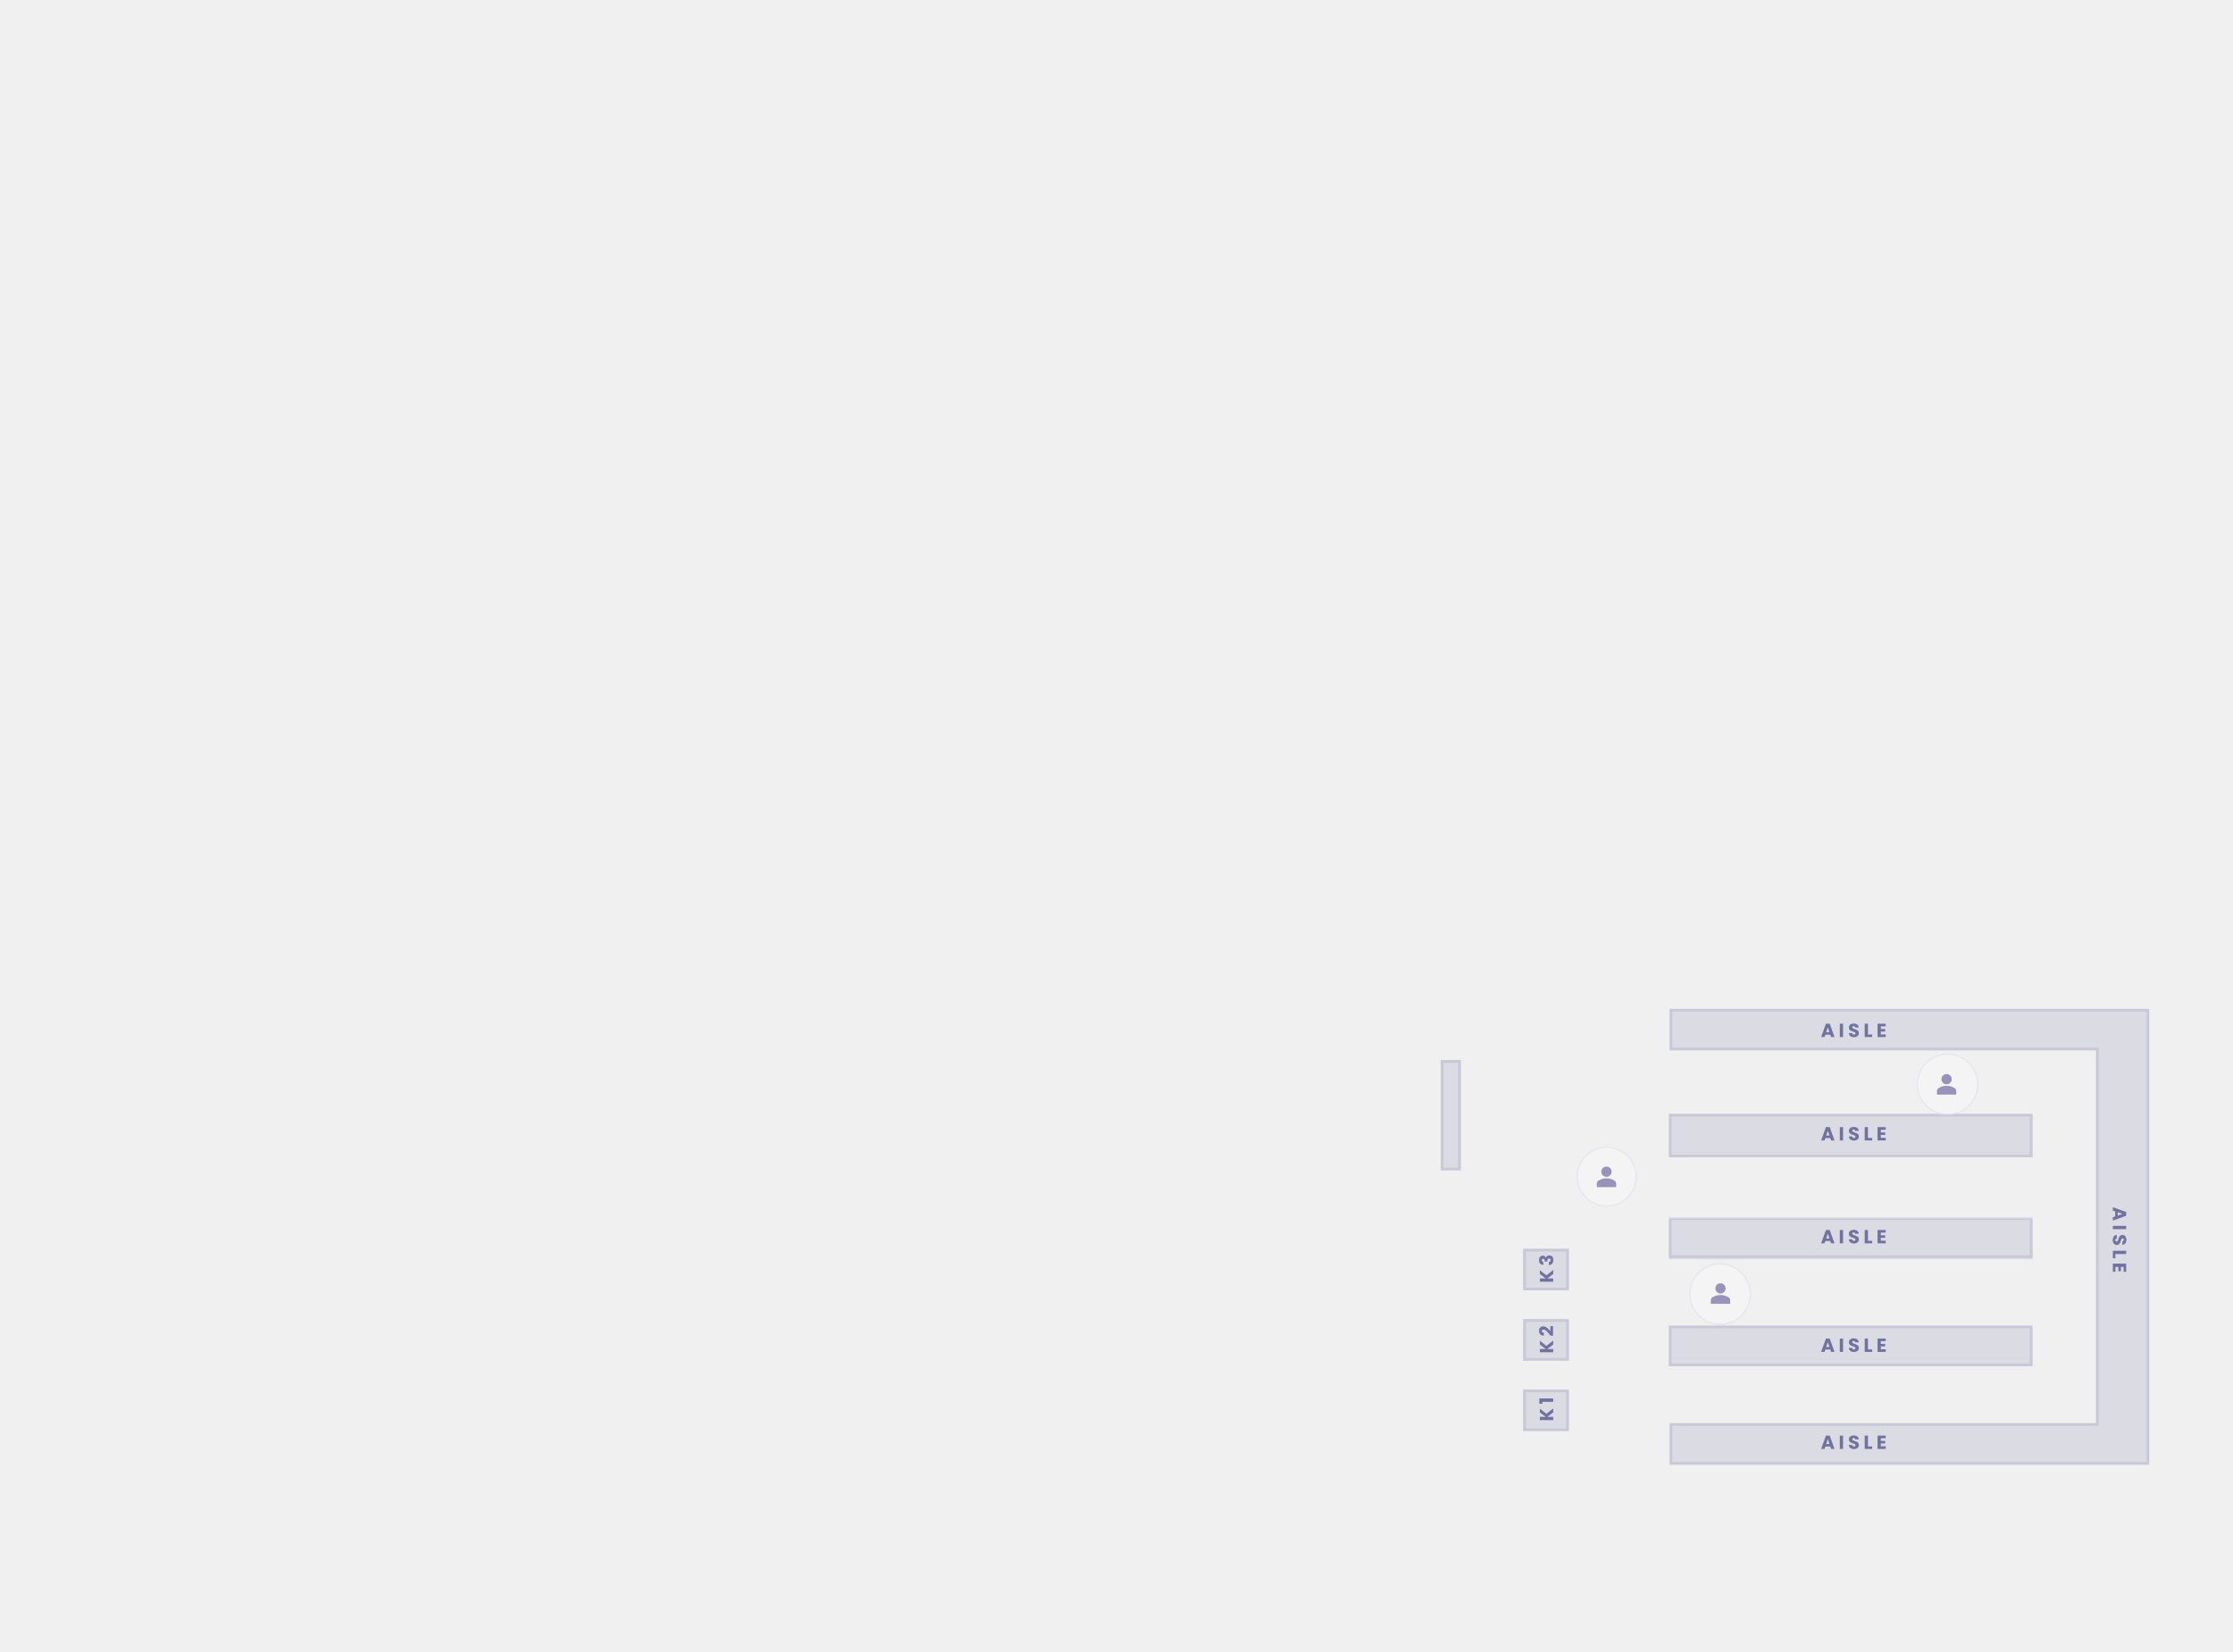
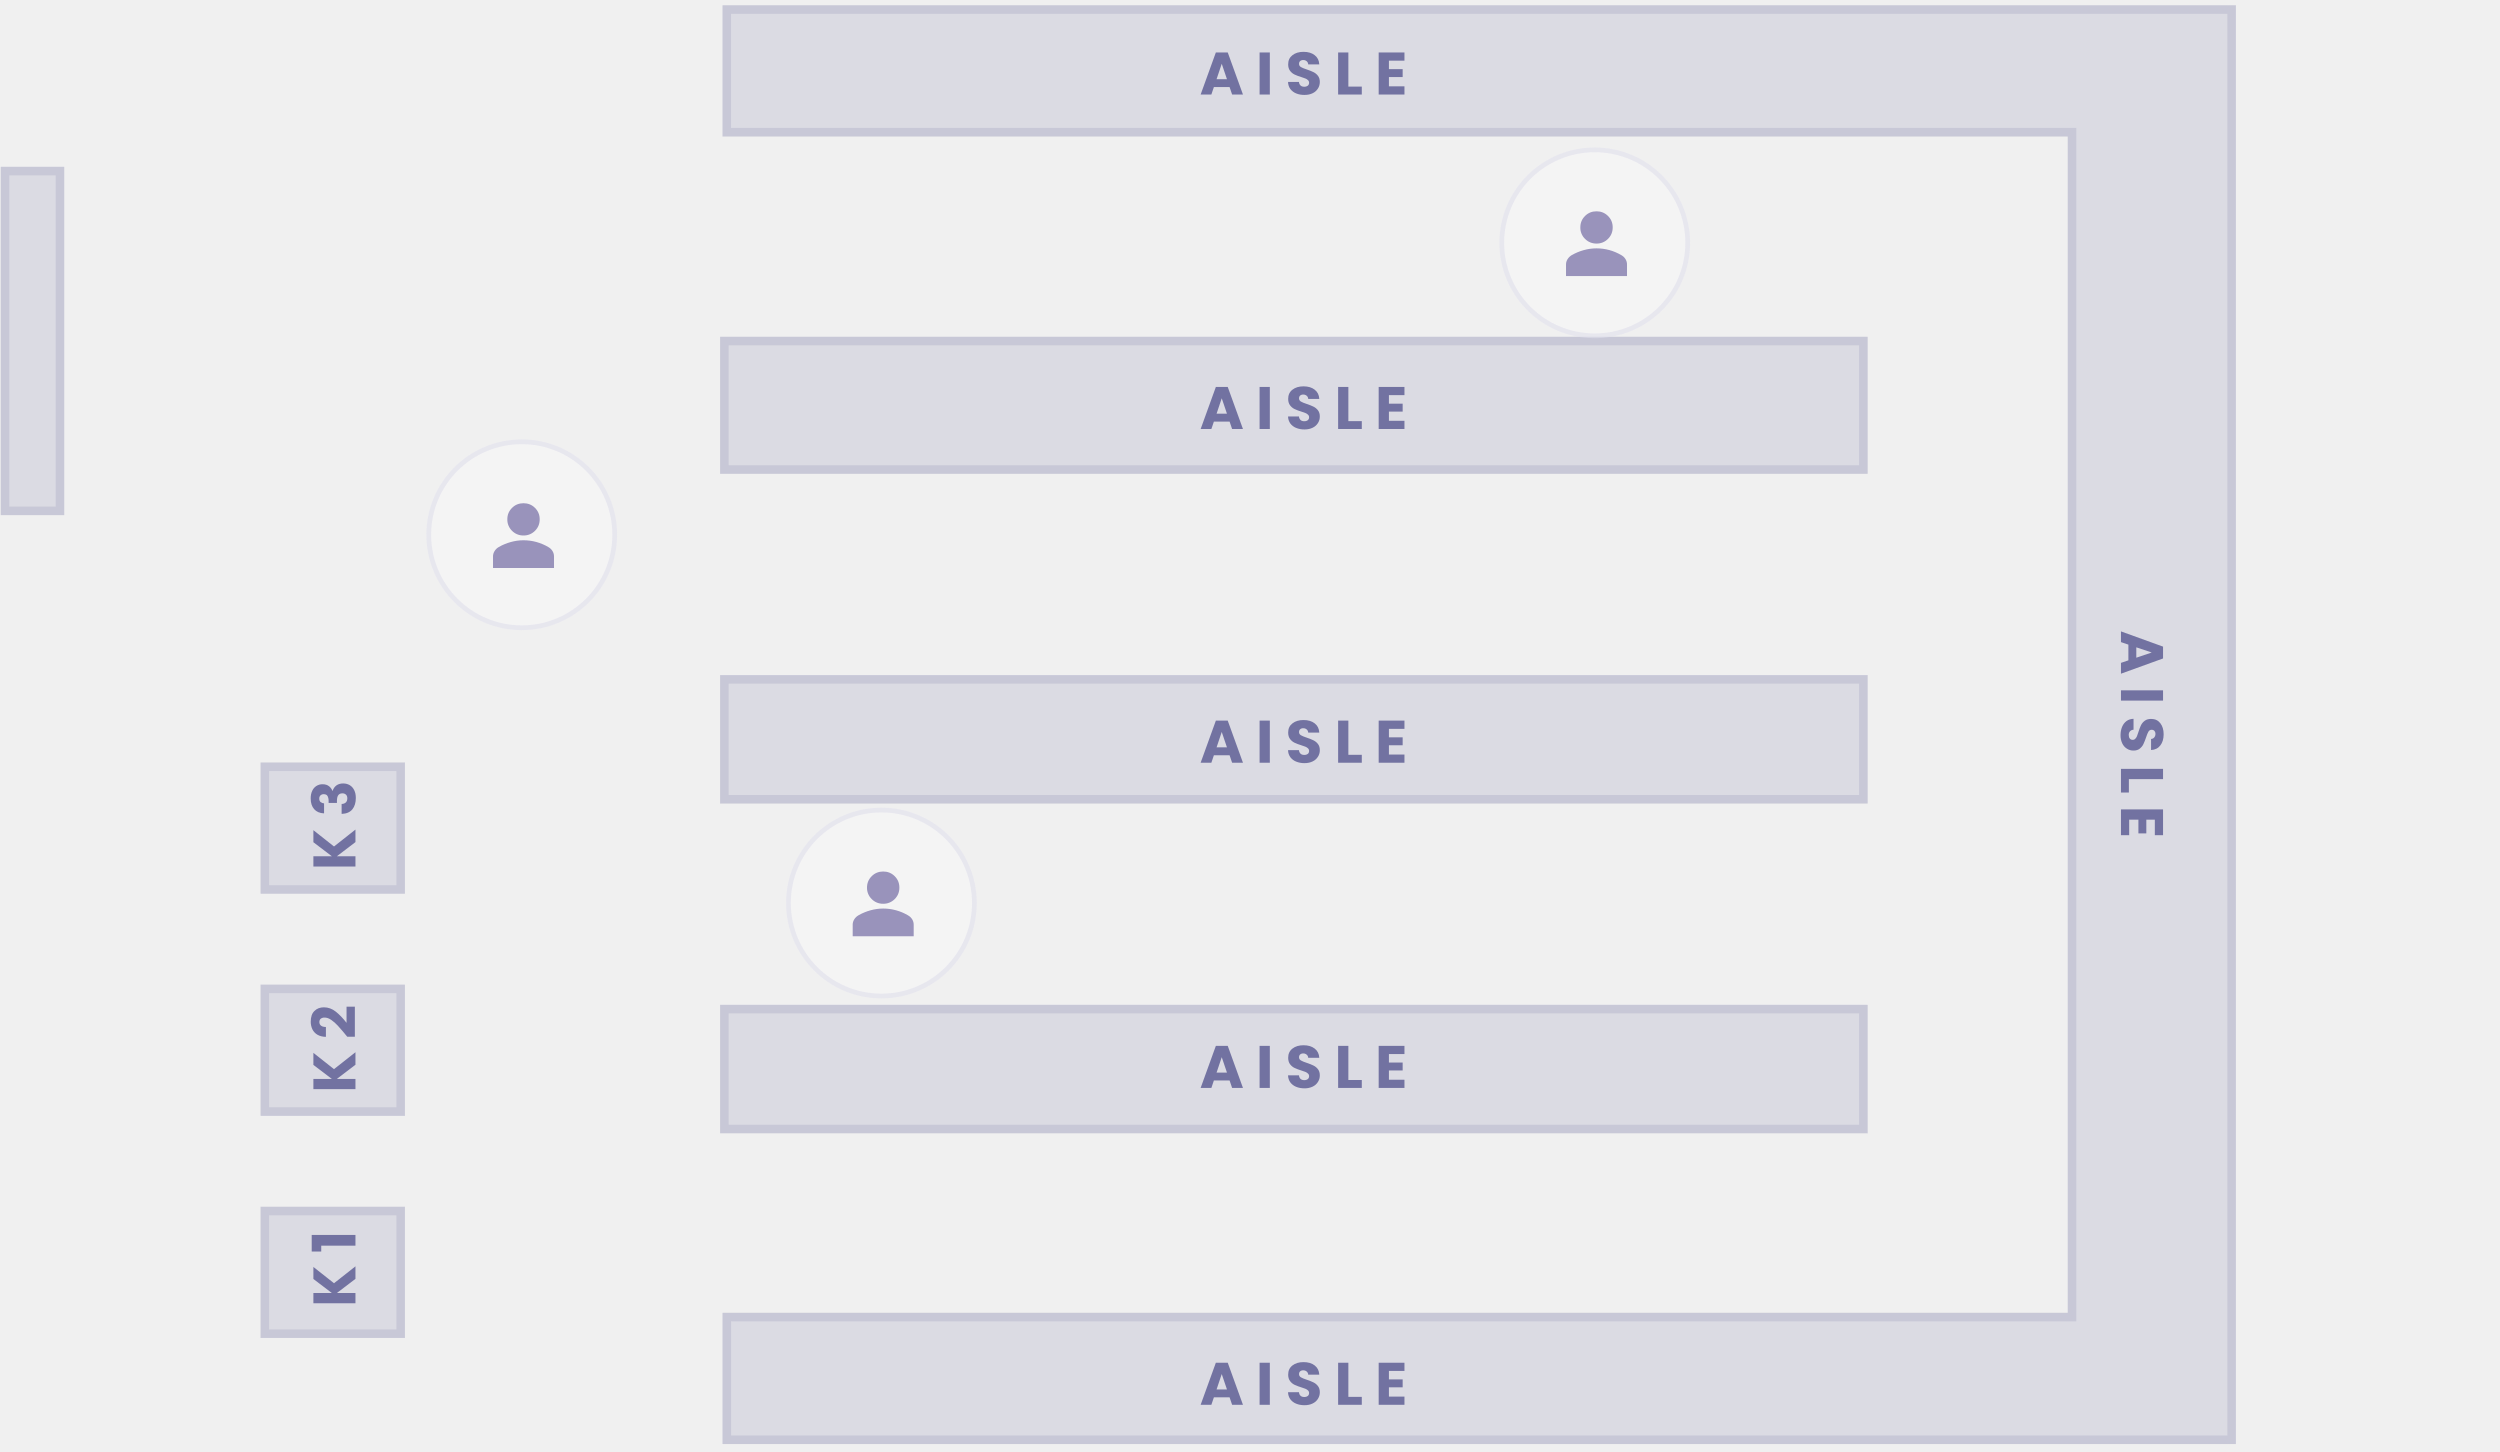
- <svg xmlns="http://www.w3.org/2000/svg" viewBox="0 0 665 492" fill="none">
-   <path fill="#3B3B7E" fill-opacity=".12" d="M496.978 331.793h108.329v12.935H496.978z" />
-   <path stroke="#3B3B7E" stroke-opacity=".12" stroke-width=".808" d="M497.382 332.198h107.521v12.126H497.382z" />
-   <path fill="#3B3B7E" fill-opacity=".12" d="M453.598 371.977h13.627v12.39h-13.627z" />
-   <path stroke="#3B3B7E" stroke-opacity=".12" stroke-width=".808" d="M454.002 372.382h12.818v11.582h-12.818z" />
-   <path fill="#3B3B7E" fill-opacity=".12" d="M429.069 315.747h5.996v32.882h-5.996z" />
-   <path stroke="#3B3B7E" stroke-opacity=".12" stroke-width=".808" d="M429.474 316.152h5.187v32.073h-5.187z" />
-   <path fill="#3B3B7E" fill-opacity=".12" d="M453.598 392.946h13.627v12.39h-13.627z" />
-   <path stroke="#3B3B7E" stroke-opacity=".12" stroke-width=".808" d="M454.002 393.35h12.818v11.582h-12.818z" />
-   <path fill="#3B3B7E" fill-opacity=".12" d="M453.598 413.915h13.627v12.39h-13.627z" />
-   <path stroke="#3B3B7E" stroke-opacity=".12" stroke-width=".808" d="M454.002 414.319h12.818v11.582h-12.818z" />
-   <path fill="#3B3B7E" fill-opacity=".12" d="M496.978 363h108.329v12.126H496.978z" />
-   <path stroke="#3B3B7E" stroke-opacity=".12" stroke-width=".808" d="M497.382 363h107.521v11.318H497.382z" />
-   <path fill="#3B3B7E" fill-opacity=".12" d="M496.978 394.856h108.329v12.126H496.978z" />
-   <path stroke="#3B3B7E" stroke-opacity=".12" stroke-width=".808" d="M497.382 395.26h107.521v11.318H497.382z" />
+ <svg xmlns="http://www.w3.org/2000/svg" width="236" height="137" fill="none">
+   <path fill="#3B3B7E" fill-opacity=".12" d="M67.978 31.793h108.329v12.935H67.978z" />
+   <path stroke="#3B3B7E" stroke-opacity=".12" stroke-width=".808" d="M68.382 32.198h107.521v12.126H68.382z" />
+   <path fill="#3B3B7E" fill-opacity=".12" d="M24.598 71.977h13.627v12.39H24.598z" />
+   <path stroke="#3B3B7E" stroke-opacity=".12" stroke-width=".808" d="M25.002 72.382H37.82v11.582H25.002z" />
+   <path fill="#3B3B7E" fill-opacity=".12" d="M.069 15.747h5.996v32.882H.069z" />
+   <path stroke="#3B3B7E" stroke-opacity=".12" stroke-width=".808" d="M.474 16.152h5.187v32.073H.474z" />
+   <path fill="#3B3B7E" fill-opacity=".12" d="M24.598 92.946h13.627v12.39H24.598z" />
+   <path stroke="#3B3B7E" stroke-opacity=".12" stroke-width=".808" d="M25.002 93.35H37.82v11.582H25.002z" />
+   <path fill="#3B3B7E" fill-opacity=".12" d="M24.598 113.915h13.627v12.39H24.598z" />
+   <path stroke="#3B3B7E" stroke-opacity=".12" stroke-width=".808" d="M25.002 114.319H37.82v11.582H25.002z" />
+   <path fill="#3B3B7E" fill-opacity=".12" d="M67.978 63.729h108.329v12.126H67.978z" />
+   <path stroke="#3B3B7E" stroke-opacity=".12" stroke-width=".808" d="M68.382 64.133h107.521v11.318H68.382z" />
+   <path fill="#3B3B7E" fill-opacity=".12" d="M67.978 94.856h108.329v12.126H67.978z" />
+   <path stroke="#3B3B7E" stroke-opacity=".12" stroke-width=".808" d="M68.382 95.26h107.521v11.318H68.382z" />
  <mask id="prefix__a" fill="#fff">
-     <path fill-rule="evenodd" clip-rule="evenodd" d="M497.203 300.498h142.866V436.316H497.204v-12.39h126.991V312.889H497.203v-12.391z" />
+     <path fill-rule="evenodd" clip-rule="evenodd" d="M68.203.498H211.07V136.316H68.204v-12.39h126.991V12.889H68.203V.499z" />
  </mask>
-   <path fill-rule="evenodd" clip-rule="evenodd" d="M497.203 300.498h142.866V436.316H497.204v-12.39h126.991V312.889H497.203v-12.391z" fill="#3B3B7E" fill-opacity=".12" />
-   <path d="M497.203 300.498v-.808h-.808v.808h.808zm142.866 0h.809v-.808h-.809v.808zm0 123.428h.809-.809zm0 12.39v.809h.809v-.809h-.809zm-142.865 0h-.809v.809h.809v-.809zm0-12.39v-.808h-.809v.808h.809zm126.991 0v.808h.809v-.808h-.809zm0-111.037h.809v-.809h-.809v.809zm-126.992 0h-.808v.808h.808v-.808zm126.992-13.199H497.203v1.617h126.992v-1.617zm0 1.617h15.874v-1.617h-15.874v1.617zm15.066-.809v123.428h1.617V300.498h-1.617zm1.617 135.818v-12.39h-1.617v12.39h1.617zm-143.674.809h142.865v-1.617H497.204v1.617zm-.809-13.199v12.39h1.617v-12.39h-1.617zm127.8-.808H497.204v1.616h126.991v-1.616zm.809.808V312.889h-1.617v111.037h1.617zM497.203 313.697h126.992v-1.617H497.203v1.617zm-.808-13.199v12.391h1.617v-12.391h-1.617z" fill="#3B3B7E" fill-opacity=".12" mask="url(#prefix__a)" />
-   <path style="transform:translateY(-1px)" d="M545.073 431.91H543.591L543.353 432.612H542.34L543.777 428.639H544.898L546.335 432.612H545.311L545.073 431.91ZM544.824 431.163L544.332 429.709L543.845 431.163H544.824ZM548.872 428.639V432.612H547.905V428.639H548.872ZM552.143 432.652C551.852 432.652 551.592 432.604 551.362 432.51C551.132 432.416 550.947 432.276 550.807 432.091C550.671 431.906 550.6 431.684 550.592 431.424H551.622C551.637 431.571 551.688 431.684 551.775 431.763C551.862 431.839 551.975 431.876 552.114 431.876C552.258 431.876 552.371 431.844 552.454 431.78C552.537 431.712 552.578 431.62 552.578 431.503C552.578 431.405 552.545 431.324 552.477 431.259C552.412 431.195 552.331 431.142 552.233 431.101C552.139 431.059 552.003 431.012 551.826 430.96C551.569 430.88 551.36 430.801 551.198 430.722C551.035 430.643 550.896 430.526 550.779 430.371C550.662 430.216 550.603 430.014 550.603 429.765C550.603 429.396 550.737 429.107 551.005 428.9C551.273 428.688 551.622 428.583 552.052 428.583C552.49 428.583 552.843 428.688 553.11 428.9C553.378 429.107 553.522 429.398 553.541 429.771H552.494C552.486 429.643 552.439 429.543 552.352 429.471C552.265 429.396 552.154 429.358 552.018 429.358C551.901 429.358 551.807 429.39 551.735 429.454C551.664 429.515 551.628 429.603 551.628 429.72C551.628 429.848 551.688 429.948 551.809 430.02C551.93 430.092 552.118 430.169 552.375 430.252C552.631 430.339 552.839 430.422 552.997 430.501C553.159 430.58 553.299 430.695 553.416 430.846C553.533 430.997 553.591 431.192 553.591 431.429C553.591 431.656 553.533 431.861 553.416 432.046C553.303 432.231 553.137 432.378 552.918 432.487C552.699 432.597 552.441 432.652 552.143 432.652ZM556.286 431.865H557.554V432.612H555.319V428.639H556.286V431.865ZM560.115 429.415V430.218H561.411V430.965H560.115V431.837H561.581V432.612H559.147V428.639H561.581V429.415H560.115Z" fill="#3B3B7E" fill-opacity="0.65" />
-   <path style="transform:translateY(2.5px)" d="M545.073 336.516H543.591L543.353 337.217H542.34L543.777 333.245H544.898L546.335 337.217H545.311L545.073 336.516ZM544.824 335.769L544.332 334.314L543.845 335.769H544.824ZM548.872 333.245V337.217H547.905V333.245H548.872ZM552.143 337.257C551.852 337.257 551.592 337.21 551.362 337.115C551.132 337.021 550.947 336.882 550.807 336.697C550.671 336.512 550.6 336.289 550.592 336.029H551.622C551.637 336.176 551.688 336.289 551.775 336.368C551.862 336.444 551.975 336.482 552.114 336.482C552.258 336.482 552.371 336.45 552.454 336.385C552.537 336.318 552.578 336.225 552.578 336.108C552.578 336.01 552.545 335.929 552.477 335.865C552.412 335.801 552.331 335.748 552.233 335.706C552.139 335.665 552.003 335.618 551.826 335.565C551.569 335.486 551.36 335.406 551.198 335.327C551.035 335.248 550.896 335.131 550.779 334.976C550.662 334.822 550.603 334.62 550.603 334.371C550.603 334.001 550.737 333.713 551.005 333.505C551.273 333.294 551.622 333.188 552.052 333.188C552.49 333.188 552.843 333.294 553.11 333.505C553.378 333.713 553.522 334.003 553.541 334.376H552.494C552.486 334.248 552.439 334.148 552.352 334.077C552.265 334.001 552.154 333.963 552.018 333.963C551.901 333.963 551.807 333.995 551.735 334.06C551.664 334.12 551.628 334.209 551.628 334.326C551.628 334.454 551.688 334.554 551.809 334.625C551.93 334.697 552.118 334.775 552.375 334.858C552.631 334.944 552.839 335.027 552.997 335.107C553.159 335.186 553.299 335.301 553.416 335.452C553.533 335.603 553.591 335.797 553.591 336.035C553.591 336.261 553.533 336.467 553.416 336.651C553.303 336.836 553.137 336.983 552.918 337.093C552.699 337.202 552.441 337.257 552.143 337.257ZM556.286 336.47H557.554V337.217H555.319V333.245H556.286V336.47ZM560.115 334.02V334.824H561.411V335.571H560.115V336.442H561.581V337.217H559.147V333.245H561.581V334.02H560.115Z" fill="#3B3B7E" fill-opacity="0.65" />
-   <path d="M545.073 308.221h-1.482l-.238.701h-1.013l1.437-3.972h1.121l1.437 3.972h-1.024l-.238-.701zm-.249-.747l-.492-1.455-.487 1.455h.979zm4.048-2.524v3.972h-.967v-3.972h.967zm3.271 4.012c-.291 0-.551-.047-.781-.142a1.292 1.292 0 01-.555-.418 1.16 1.16 0 01-.215-.668h1.03c.015.147.066.26.153.339.087.076.2.114.339.114a.537.537 0 00.34-.097.337.337 0 00.124-.277.319.319 0 00-.101-.243.781.781 0 00-.244-.159 3.83 3.83 0 00-.407-.141 4.428 4.428 0 01-.628-.238 1.15 1.15 0 01-.419-.351c-.117-.154-.176-.356-.176-.605 0-.37.134-.659.402-.866.268-.211.617-.317 1.047-.317.438 0 .791.106 1.058.317.268.207.412.498.431.871h-1.047a.399.399 0 00-.142-.299.489.489 0 00-.334-.114.405.405 0 00-.283.097c-.071.06-.107.149-.107.266 0 .128.06.228.181.299.121.072.309.149.566.232.256.087.464.17.622.249.162.08.302.195.419.346.117.151.175.345.175.583 0 .226-.058.432-.175.616a1.191 1.191 0 01-.498.442 1.72 1.72 0 01-.775.164zm4.143-.787h1.268v.747h-2.235v-3.972h.967v3.225zm3.829-2.45v.804h1.296v.747h-1.296v.871h1.466v.775h-2.434v-3.972h2.434v.775h-1.466zM545.073 369.661h-1.482l-.238.702h-1.013l1.437-3.973h1.121l1.437 3.973h-1.024l-.238-.702zm-.249-.747l-.492-1.454-.487 1.454h.979zm4.048-2.524v3.973h-.967v-3.973h.967zm3.271 4.013c-.291 0-.551-.048-.781-.142a1.294 1.294 0 01-.555-.419 1.156 1.156 0 01-.215-.667h1.03c.015.147.066.26.153.339.087.076.2.113.339.113a.543.543 0 00.34-.096.338.338 0 00.124-.277.322.322 0 00-.101-.244.762.762 0 00-.244-.158 3.582 3.582 0 00-.407-.142 4.44 4.44 0 01-.628-.237 1.15 1.15 0 01-.419-.351c-.117-.155-.176-.357-.176-.606 0-.369.134-.658.402-.865.268-.212.617-.317 1.047-.317.438 0 .791.105 1.058.317.268.207.412.498.431.871h-1.047a.402.402 0 00-.142-.3.493.493 0 00-.334-.113.41.41 0 00-.283.096c-.071.061-.107.149-.107.266 0 .128.06.228.181.3.121.072.309.149.566.232.256.087.464.17.622.249.162.079.302.194.419.345.117.151.175.345.175.583 0 .227-.058.432-.175.617a1.182 1.182 0 01-.498.441c-.219.11-.477.165-.775.165zm4.143-.787h1.268v.747h-2.235v-3.973h.967v3.226zm3.829-2.45v.803h1.296v.747h-1.296v.872h1.466v.775h-2.434v-3.973h2.434v.776h-1.466zM545.073 401.998h-1.482l-.238.702h-1.013l1.437-3.973h1.121l1.437 3.973h-1.024l-.238-.702zm-.249-.747l-.492-1.454-.487 1.454h.979zm4.048-2.524v3.973h-.967v-3.973h.967zm3.271 4.013c-.291 0-.551-.047-.781-.142a1.294 1.294 0 01-.555-.419 1.154 1.154 0 01-.215-.667h1.03c.015.147.066.26.153.339.087.076.2.113.339.113a.543.543 0 00.34-.096.338.338 0 00.124-.277.319.319 0 00-.101-.243.764.764 0 00-.244-.159 3.614 3.614 0 00-.407-.141 4.554 4.554 0 01-.628-.238 1.15 1.15 0 01-.419-.351c-.117-.155-.176-.356-.176-.605 0-.37.134-.659.402-.866.268-.212.617-.317 1.047-.317.438 0 .791.105 1.058.317.268.207.412.498.431.871h-1.047a.402.402 0 00-.142-.3.493.493 0 00-.334-.113.41.41 0 00-.283.096c-.071.061-.107.149-.107.266 0 .129.06.229.181.3.121.072.309.149.566.232.256.087.464.17.622.249.162.079.302.195.419.345.117.151.175.346.175.583 0 .227-.058.432-.175.617a1.191 1.191 0 01-.498.442 1.72 1.72 0 01-.775.164zm4.143-.787h1.268v.747h-2.235v-3.973h.967v3.226zm3.829-2.45v.803h1.296v.747h-1.296v.872h1.466v.775h-2.434v-3.973h2.434v.776h-1.466zM629.92 362.336v-1.482l-.701-.238v-1.013l3.972 1.437v1.121l-3.972 1.437v-1.024l.701-.238zm.747-.249l1.455-.492-1.455-.487v.979zm2.524 4.048h-3.972v-.968h3.972v.968zm-4.012 3.271c0-.291.047-.551.142-.781.094-.231.234-.415.418-.555a1.16 1.16 0 01.668-.215v1.03a.508.508 0 00-.339.153.495.495 0 00-.114.339c0 .144.032.257.097.34.068.083.16.124.277.124a.32.32 0 00.243-.102.765.765 0 00.159-.243 3.83 3.83 0 00.141-.407c.079-.257.159-.466.238-.629.079-.162.196-.301.351-.418.154-.117.356-.176.605-.176.37 0 .659.134.866.402.211.268.317.617.317 1.047 0 .438-.106.79-.317 1.058-.207.268-.498.411-.871.43v-1.047a.394.394 0 00.299-.141.489.489 0 00.114-.334.405.405 0 00-.097-.283c-.06-.072-.149-.107-.265-.107a.331.331 0 00-.3.181c-.072.12-.149.309-.232.566-.087.256-.17.464-.249.622-.08.162-.195.302-.346.419-.151.117-.345.175-.583.175-.226 0-.431-.058-.616-.175a1.191 1.191 0 01-.442-.498 1.72 1.72 0 01-.164-.775zm.787 4.143v1.268h-.747v-2.235h3.972v.967h-3.225zm2.45 3.829h-.803v1.296h-.747v-1.296h-.872v1.466h-.775v-2.434h3.972v2.434h-.775v-1.466zM462.556 379.494l-1.754 1.336h1.754v.967h-3.973v-.967h1.743l-1.743-1.324v-1.138l1.947 1.539 2.026-1.595v1.182zm-2.965-2.712c-.404-.015-.715-.147-.934-.396-.219-.249-.328-.587-.328-1.013 0-.283.049-.524.147-.724a1.044 1.044 0 01.973-.617c.249 0 .453.062.611.187a.94.94 0 01.317.435h.023c.072-.215.19-.384.356-.509.166-.124.379-.187.64-.187.234 0 .441.055.622.164.178.106.317.263.419.47.102.204.153.447.153.73 0 .453-.111.815-.334 1.087-.223.267-.558.409-1.007.424v-.939a.58.58 0 00.396-.142c.094-.09.141-.222.141-.396 0-.147-.041-.26-.124-.34a.471.471 0 00-.34-.124c-.181 0-.311.058-.39.175-.083.114-.125.297-.125.549v.181h-.786v-.181a.955.955 0 00-.097-.464c-.067-.12-.186-.181-.356-.181a.431.431 0 00-.317.113.425.425 0 00-.113.312c0 .143.043.251.13.322a.593.593 0 00.323.119v.945zM462.556 400.513l-1.754 1.336h1.754v.968h-3.973v-.968h1.743l-1.743-1.324v-1.138l1.947 1.54 2.026-1.596v1.182zm-.775-2.644c-.102-.128-.149-.187-.142-.175-.305-.37-.556-.66-.752-.872a3.587 3.587 0 00-.617-.543c-.215-.147-.425-.221-.628-.221a.553.553 0 00-.363.108c-.086.072-.13.179-.13.322 0 .144.055.257.164.34.106.079.257.119.453.119v.933c-.321-.007-.589-.075-.804-.203a1.223 1.223 0 01-.475-.515 1.643 1.643 0 01-.153-.713c0-.449.115-.787.345-1.013.231-.23.531-.345.9-.345.404 0 .779.137 1.126.413.344.275.679.626 1.008 1.052v-1.528h.786v2.841h-.718zM462.556 420.724l-1.754 1.336h1.754v.967h-3.973v-.967h1.743l-1.743-1.325v-1.137l1.947 1.539 2.026-1.596v1.183zm-3.231-2.576h-.9v-1.568h4.131v1.008h-3.231v.56z" fill="#3B3B7E" fill-opacity=".65" />
+   <path fill-rule="evenodd" clip-rule="evenodd" d="M68.203.498H211.07V136.316H68.204v-12.39h126.991V12.889H68.203V.499z" fill="#3B3B7E" fill-opacity=".12" />
+   <path d="M68.203.498V-.31h-.808v.808h.808zm142.866 0h.809V-.31h-.809v.808zm0 123.428h.809-.809zm0 12.39v.809h.809v-.809h-.809zm-142.865 0h-.809v.809h.809v-.809zm0-12.39v-.808h-.809v.808h.809zm126.991 0v.808h.809v-.808h-.809zm0-111.037h.809v-.809h-.809v.809zm-126.992 0h-.808v.808h.808v-.808zM195.195-.31H68.203v1.617h126.992V-.31zm0 1.617h15.874V-.31h-15.874v1.617zm15.066-.809v123.428h1.617V.498h-1.617zm1.617 135.818v-12.39h-1.617v12.39h1.617zm-143.674.809h142.865v-1.617H68.204v1.617zm-.809-13.199v12.39h1.617v-12.39h-1.617zm127.8-.808H68.204v1.616h126.991v-1.616zm.809.808V12.889h-1.617v111.037h1.617zM68.204 13.697h126.991V12.08H68.203v1.617zM67.393.498v12.39h1.618V.499h-1.617z" fill="#3B3B7E" fill-opacity=".12" mask="url(#prefix__a)" />
+   <path d="M116.073 8.22h-1.482l-.238.702h-1.013l1.437-3.972h1.121l1.437 3.972h-1.024l-.238-.701zm-.249-.746l-.492-1.455-.487 1.455h.979zm4.048-2.524v3.972h-.967V4.95h.967zm3.271 4.012c-.291 0-.551-.047-.781-.142a1.297 1.297 0 01-.555-.418 1.157 1.157 0 01-.215-.668h1.03a.51.51 0 00.153.34c.087.075.2.113.339.113a.542.542 0 00.34-.097.339.339 0 00.124-.277.32.32 0 00-.101-.243.77.77 0 00-.244-.159 3.664 3.664 0 00-.407-.141 4.432 4.432 0 01-.628-.238 1.155 1.155 0 01-.419-.35c-.117-.155-.176-.357-.176-.606 0-.37.134-.659.402-.866.268-.211.617-.317 1.047-.317.438 0 .791.106 1.058.317.268.207.412.498.431.871h-1.047a.401.401 0 00-.142-.3.49.49 0 00-.334-.113.409.409 0 00-.283.097c-.071.06-.107.149-.107.266 0 .128.06.228.181.3.121.071.309.148.566.231.256.087.464.17.622.25.162.079.302.194.419.345.117.15.175.345.175.583 0 .226-.058.432-.175.616a1.187 1.187 0 01-.498.442c-.219.11-.477.164-.775.164zm4.143-.787h1.268v.747h-2.235V4.95h.967v3.225zm3.829-2.45v.804h1.296v.747h-1.296v.871h1.466v.775h-2.434V4.95h2.434v.775h-1.466zM116.073 39.798h-1.482l-.238.702h-1.013l1.437-3.973h1.121l1.437 3.973h-1.024l-.238-.702zm-.249-.747l-.492-1.454-.487 1.454h.979zm4.048-2.524V40.5h-.967v-3.973h.967zm3.271 4.013a2.04 2.04 0 01-.781-.142 1.297 1.297 0 01-.555-.419 1.158 1.158 0 01-.215-.667h1.03a.51.51 0 00.153.34c.087.075.2.112.339.112a.542.542 0 00.34-.096.339.339 0 00.124-.277.32.32 0 00-.101-.243.77.77 0 00-.244-.159 3.663 3.663 0 00-.407-.141 4.444 4.444 0 01-.628-.238 1.155 1.155 0 01-.419-.351c-.117-.155-.176-.356-.176-.605 0-.37.134-.659.402-.866.268-.212.617-.317 1.047-.317.438 0 .791.105 1.058.317.268.207.412.498.431.871h-1.047a.401.401 0 00-.142-.3.49.49 0 00-.334-.113.409.409 0 00-.283.096c-.071.06-.107.15-.107.266 0 .129.06.229.181.3.121.072.309.15.566.232.256.087.464.17.622.25.162.078.302.194.419.344.117.151.175.346.175.583 0 .227-.058.432-.175.617a1.187 1.187 0 01-.498.442c-.219.109-.477.164-.775.164zm4.143-.787h1.268v.747h-2.235v-3.973h.967v3.226zm3.829-2.45v.803h1.296v.747h-1.296v.872h1.466v.775h-2.434v-3.973h2.434v.776h-1.466zM116.073 71.298h-1.482l-.238.702h-1.013l1.437-3.973h1.121L117.335 72h-1.024l-.238-.702zm-.249-.747l-.492-1.454-.487 1.454h.979zm4.048-2.524V72h-.967v-3.973h.967zm3.271 4.013a2.04 2.04 0 01-.781-.142 1.297 1.297 0 01-.555-.419 1.158 1.158 0 01-.215-.667h1.03a.51.51 0 00.153.34c.087.075.2.112.339.112a.542.542 0 00.34-.096.339.339 0 00.124-.277.32.32 0 00-.101-.244.77.77 0 00-.244-.158 3.663 3.663 0 00-.407-.141 4.444 4.444 0 01-.628-.238 1.155 1.155 0 01-.419-.351c-.117-.155-.176-.356-.176-.606 0-.37.134-.658.402-.865.268-.212.617-.317 1.047-.317.438 0 .791.105 1.058.317.268.207.412.498.431.871h-1.047a.401.401 0 00-.142-.3.49.49 0 00-.334-.113.409.409 0 00-.283.096c-.071.06-.107.15-.107.266 0 .129.06.228.181.3.121.072.309.15.566.232.256.087.464.17.622.25.162.078.302.194.419.344.117.151.175.346.175.583 0 .227-.058.432-.175.617a1.187 1.187 0 01-.498.442c-.219.109-.477.164-.775.164zm4.143-.787h1.268V72h-2.235v-3.973h.967v3.226zm3.829-2.45v.803h1.296v.747h-1.296v.872h1.466V72h-2.434v-3.973h2.434v.776h-1.466zM116.073 101.998h-1.482l-.238.702h-1.013l1.437-3.972h1.121l1.437 3.972h-1.024l-.238-.702zm-.249-.747l-.492-1.454-.487 1.454h.979zm4.048-2.523v3.972h-.967v-3.972h.967zm3.271 4.012c-.291 0-.551-.047-.781-.142a1.294 1.294 0 01-.555-.419 1.154 1.154 0 01-.215-.667h1.03c.015.147.066.26.153.339.087.076.2.113.339.113a.543.543 0 00.34-.096.338.338 0 00.124-.277.319.319 0 00-.101-.243.764.764 0 00-.244-.159 3.614 3.614 0 00-.407-.141 4.554 4.554 0 01-.628-.238 1.15 1.15 0 01-.419-.351c-.117-.155-.176-.356-.176-.605 0-.37.134-.659.402-.866.268-.212.617-.317 1.047-.317.438 0 .791.105 1.058.317.268.207.412.498.431.871h-1.047a.401.401 0 00-.142-.3.491.491 0 00-.334-.113.41.41 0 00-.283.096c-.071.06-.107.15-.107.266 0 .129.06.229.181.3.121.072.309.149.566.232.256.087.464.17.622.249.162.079.302.195.419.345.117.151.175.346.175.583 0 .227-.058.432-.175.617a1.191 1.191 0 01-.498.442 1.72 1.72 0 01-.775.164zm4.143-.787h1.268v.747h-2.235v-3.972h.967v3.225zm3.829-2.45v.803h1.296v.747h-1.296v.872h1.466v.775h-2.434v-3.972h2.434v.775h-1.466zM116.073 131.91h-1.482l-.238.702h-1.013l1.437-3.973h1.121l1.437 3.973h-1.024l-.238-.702zm-.249-.747l-.492-1.454-.487 1.454h.979zm4.048-2.524v3.973h-.967v-3.973h.967zm3.271 4.013c-.291 0-.551-.048-.781-.142a1.294 1.294 0 01-.555-.419 1.156 1.156 0 01-.215-.667h1.03c.015.147.066.26.153.339.087.076.2.113.339.113a.543.543 0 00.34-.096.338.338 0 00.124-.277.322.322 0 00-.101-.244.762.762 0 00-.244-.158 3.423 3.423 0 00-.407-.141 4.554 4.554 0 01-.628-.238 1.15 1.15 0 01-.419-.351c-.117-.155-.176-.357-.176-.606 0-.369.134-.658.402-.865.268-.212.617-.317 1.047-.317.438 0 .791.105 1.058.317.268.207.412.498.431.871h-1.047a.402.402 0 00-.142-.3.493.493 0 00-.334-.113.41.41 0 00-.283.096c-.071.061-.107.149-.107.266 0 .128.06.228.181.3.121.072.309.149.566.232.256.087.464.17.622.249.162.079.302.194.419.345.117.151.175.346.175.583 0 .227-.058.432-.175.617a1.182 1.182 0 01-.498.441c-.219.11-.477.165-.775.165zm4.143-.787h1.268v.747h-2.235v-3.973h.967v3.226zm3.829-2.45v.803h1.296v.747h-1.296v.872h1.466v.775h-2.434v-3.973h2.434v.776h-1.466zM200.92 62.336v-1.483l-.701-.237v-1.013l3.972 1.437v1.12l-3.972 1.438v-1.024l.701-.238zm.747-.249l1.455-.492-1.455-.487v.98zm2.524 4.048h-3.972v-.968h3.972v.968zm-4.012 3.27c0-.29.047-.55.142-.78.094-.23.234-.415.418-.555.185-.136.408-.207.668-.215v1.03a.51.51 0 00-.339.153.497.497 0 00-.114.34c0 .143.032.256.097.339.068.083.16.124.277.124a.32.32 0 00.243-.102.766.766 0 00.159-.243c.041-.094.088-.23.141-.407.079-.257.159-.466.238-.629.079-.162.196-.301.351-.418.154-.117.356-.176.605-.176.37 0 .659.134.866.402.211.268.317.617.317 1.047 0 .438-.106.79-.317 1.058-.207.268-.498.411-.871.43v-1.047a.397.397 0 00.299-.141.488.488 0 00.114-.334.405.405 0 00-.097-.283c-.06-.072-.149-.107-.265-.107-.129 0-.229.06-.3.18-.072.121-.149.31-.232.567a5.12 5.12 0 01-.249.622c-.08.162-.195.302-.346.419-.151.117-.345.175-.583.175-.226 0-.431-.058-.616-.175a1.194 1.194 0 01-.442-.498 1.72 1.72 0 01-.164-.775zm.787 4.144v1.268h-.747v-2.235h3.972v.967h-3.225zm2.45 3.829h-.803v1.296h-.747v-1.296h-.872v1.466h-.775V76.41h3.972v2.434h-.775v-1.466zM33.556 79.494l-1.754 1.336h1.754v.968h-3.973v-.968h1.743l-1.743-1.324v-1.138l1.947 1.54 2.026-1.597v1.183zm-2.965-2.712c-.404-.015-.715-.147-.934-.396-.219-.249-.328-.587-.328-1.013 0-.283.049-.524.147-.724a1.044 1.044 0 01.973-.617c.25 0 .453.062.611.187.155.124.26.27.317.435h.023c.072-.215.19-.385.356-.509.166-.124.38-.187.64-.187.234 0 .441.055.622.164.178.106.317.263.42.47.1.204.152.447.152.73 0 .453-.111.815-.334 1.087-.223.267-.558.409-1.007.424v-.94a.581.581 0 00.396-.14c.094-.091.141-.223.141-.397 0-.147-.041-.26-.124-.34a.471.471 0 00-.34-.124c-.18 0-.311.059-.39.175-.083.114-.125.297-.125.55v.18h-.786v-.18a.965.965 0 00-.097-.465c-.067-.12-.186-.18-.356-.18a.429.429 0 00-.317.112.42.42 0 00-.113.312c0 .143.043.25.13.322a.597.597 0 00.323.12v.944zM33.556 100.513l-1.754 1.336h1.754v.968h-3.973v-.968h1.743l-1.743-1.324v-1.138l1.947 1.54 2.026-1.596v1.182zm-.775-2.644a20.786 20.786 0 00-.894-1.047 3.558 3.558 0 00-.617-.543c-.215-.147-.425-.22-.628-.22a.553.553 0 00-.363.107c-.086.072-.13.179-.13.322 0 .144.055.257.164.34.106.08.257.119.453.119v.933c-.32-.007-.588-.075-.804-.203a1.221 1.221 0 01-.475-.515 1.644 1.644 0 01-.153-.713c0-.45.115-.787.346-1.013.23-.23.53-.345.9-.345.403 0 .778.137 1.125.413.344.275.68.626 1.008 1.052v-1.528h.786v2.841h-.718zM33.556 120.724l-1.754 1.336h1.754v.967h-3.973v-.967h1.743l-1.743-1.325v-1.137l1.947 1.539 2.026-1.596v1.183zm-3.231-2.576h-.9v-1.568h4.13v1.008h-3.23v.56z" fill="#3B3B7E" fill-opacity=".65" />
  <g opacity=".56" style="animation:move-vertical 10s ease-in-out infinite;animation-delay:-4s">
-     <circle cx="478.5" cy="350.5" r="8.777" fill="#fff" stroke="#E1E0EE" stroke-width=".45" fill-opacity=".5" />
-     <path d="M478.419 350.551c-.425 0-.786-.147-1.082-.441a1.472 1.472 0 01-.446-1.088c0-.425.149-.784.446-1.078a1.478 1.478 0 011.082-.441c.426 0 .787.147 1.083.441.297.294.446.653.446 1.078 0 .431-.149.794-.446 1.088a1.479 1.479 0 01-1.083.441zm-2.878 3.066v-1.097c0-.175.048-.341.145-.497.097-.157.23-.285.398-.385.351-.2.726-.356 1.126-.468.4-.113.803-.169 1.209-.169a4.574 4.574 0 012.335.637c.169.094.302.219.399.376a.939.939 0 01.145.506v1.097h-5.757z" fill="#554B92" />
+     <rect x="40.476" y="41.705" width="17.553" height="17.553" rx="8.777" fill="#fff" fill-opacity=".5" />
+     <rect x="40.476" y="41.705" width="17.553" height="17.553" rx="8.777" stroke="#E1E0EE" stroke-width=".45" />
+     <path d="M49.42 50.55a1.48 1.48 0 01-1.083-.44 1.469 1.469 0 01-.446-1.088c0-.425.148-.784.446-1.078.296-.294.657-.44 1.082-.44.426 0 .787.146 1.083.44.297.294.446.653.446 1.078 0 .431-.149.794-.446 1.088a1.481 1.481 0 01-1.083.44zm-2.88 3.067V52.52c0-.175.05-.341.146-.498.097-.155.23-.284.398-.384.35-.2.726-.356 1.126-.468.4-.113.803-.17 1.21-.17a4.604 4.604 0 012.334.638c.17.094.302.22.399.376a.942.942 0 01.145.506v1.097h-5.757z" fill="#554B92" />
  </g>
  <g opacity=".56" style="animation:move-horizontal 10s ease-in-out infinite;animation-delay:-7.5s">
-     <circle cx="512.25" cy="385.5" r="9" fill="#fff" stroke="#E1E0EE" stroke-width=".45" fill-opacity=".5" />
-     <path d="M512.374 385.317c-.426 0-.787-.147-1.083-.442a1.468 1.468 0 01-.446-1.087c0-.425.149-.785.446-1.078a1.479 1.479 0 011.083-.441c.425 0 .786.147 1.082.441.298.293.446.653.446 1.078 0 .431-.148.794-.446 1.087a1.475 1.475 0 01-1.082.442zm-2.879 3.066v-1.097a.93.93 0 01.145-.498c.097-.156.23-.284.399-.384.35-.2.725-.356 1.125-.469.4-.112.803-.168 1.21-.168.412 0 .818.054 1.218.163.401.11.773.268 1.117.474.168.094.301.219.398.375a.942.942 0 01.145.507v1.097h-5.757z" fill="#554B92" />
+     <rect x="74.43" y="76.47" width="17.553" height="17.553" rx="8.777" fill="#fff" fill-opacity=".5" />
+     <rect x="74.43" y="76.47" width="17.553" height="17.553" rx="8.777" stroke="#E1E0EE" stroke-width=".45" />
+     <path d="M83.374 85.317c-.426 0-.787-.147-1.083-.441a1.469 1.469 0 01-.446-1.088c0-.425.149-.784.446-1.078.296-.294.657-.44 1.083-.44.425 0 .786.146 1.083.44.297.294.445.653.445 1.078 0 .431-.148.794-.445 1.088a1.481 1.481 0 01-1.083.44zm-2.88 3.066v-1.097c0-.176.05-.341.146-.498.097-.156.23-.284.399-.384.35-.2.725-.356 1.125-.469.4-.112.803-.168 1.21-.168a4.608 4.608 0 012.335.637c.168.094.301.219.398.375a.942.942 0 01.145.507v1.096h-5.757z" fill="#554B92" />
  </g>
  <g opacity=".56" style="animation:move-horizontal 10s ease-in-out infinite">
-     <circle cx="580" cy="323" r="9" fill="#fff" stroke="#E1E0EE" stroke-width=".45" fill-opacity=".5" />
-     <path d="M579.711 322.994c-.425 0-.786-.147-1.083-.442a1.467 1.467 0 01-.445-1.087c0-.425.148-.785.445-1.078a1.482 1.482 0 011.083-.441c.425 0 .786.147 1.083.441.297.293.445.653.445 1.078 0 .431-.148.794-.445 1.087a1.479 1.479 0 01-1.083.442zm-2.879 3.065v-1.096a.93.93 0 01.146-.498c.097-.156.229-.284.398-.384.35-.2.725-.356 1.125-.469.4-.112.804-.168 1.21-.168.413 0 .819.054 1.219.163.4.11.772.268 1.116.474.169.094.301.219.398.375a.943.943 0 01.146.507v1.096h-5.758z" fill="#554B92" />
+     <rect x="141.767" y="14.147" width="17.553" height="17.553" rx="8.777" fill="#fff" fill-opacity=".5" />
+     <rect x="141.767" y="14.147" width="17.553" height="17.553" rx="8.777" stroke="#E1E0EE" stroke-width=".45" />
+     <path d="M150.711 22.994c-.425 0-.786-.148-1.083-.442a1.469 1.469 0 01-.445-1.087c0-.425.148-.785.445-1.078.297-.294.658-.44 1.083-.44.425 0 .786.146 1.083.44.297.293.445.653.445 1.078 0 .431-.148.794-.445 1.087a1.482 1.482 0 01-1.083.442zm-2.879 3.066v-1.097c0-.176.049-.341.146-.498a1.15 1.15 0 01.398-.384c.35-.2.725-.356 1.125-.469.4-.112.804-.168 1.21-.168a4.603 4.603 0 012.335.637c.169.094.301.219.398.375a.942.942 0 01.146.507v1.096h-5.758z" fill="#554B92" />
  </g>
  <defs>
    <style>@keyframes move-horizontal{0%,to{transform:translateX(0)}50%{transform:translateX(30px)}}@keyframes move-vertical{0%,to{transform:translateY(0)}50%{transform:translateY(30px)}}</style>
  </defs>
</svg>
